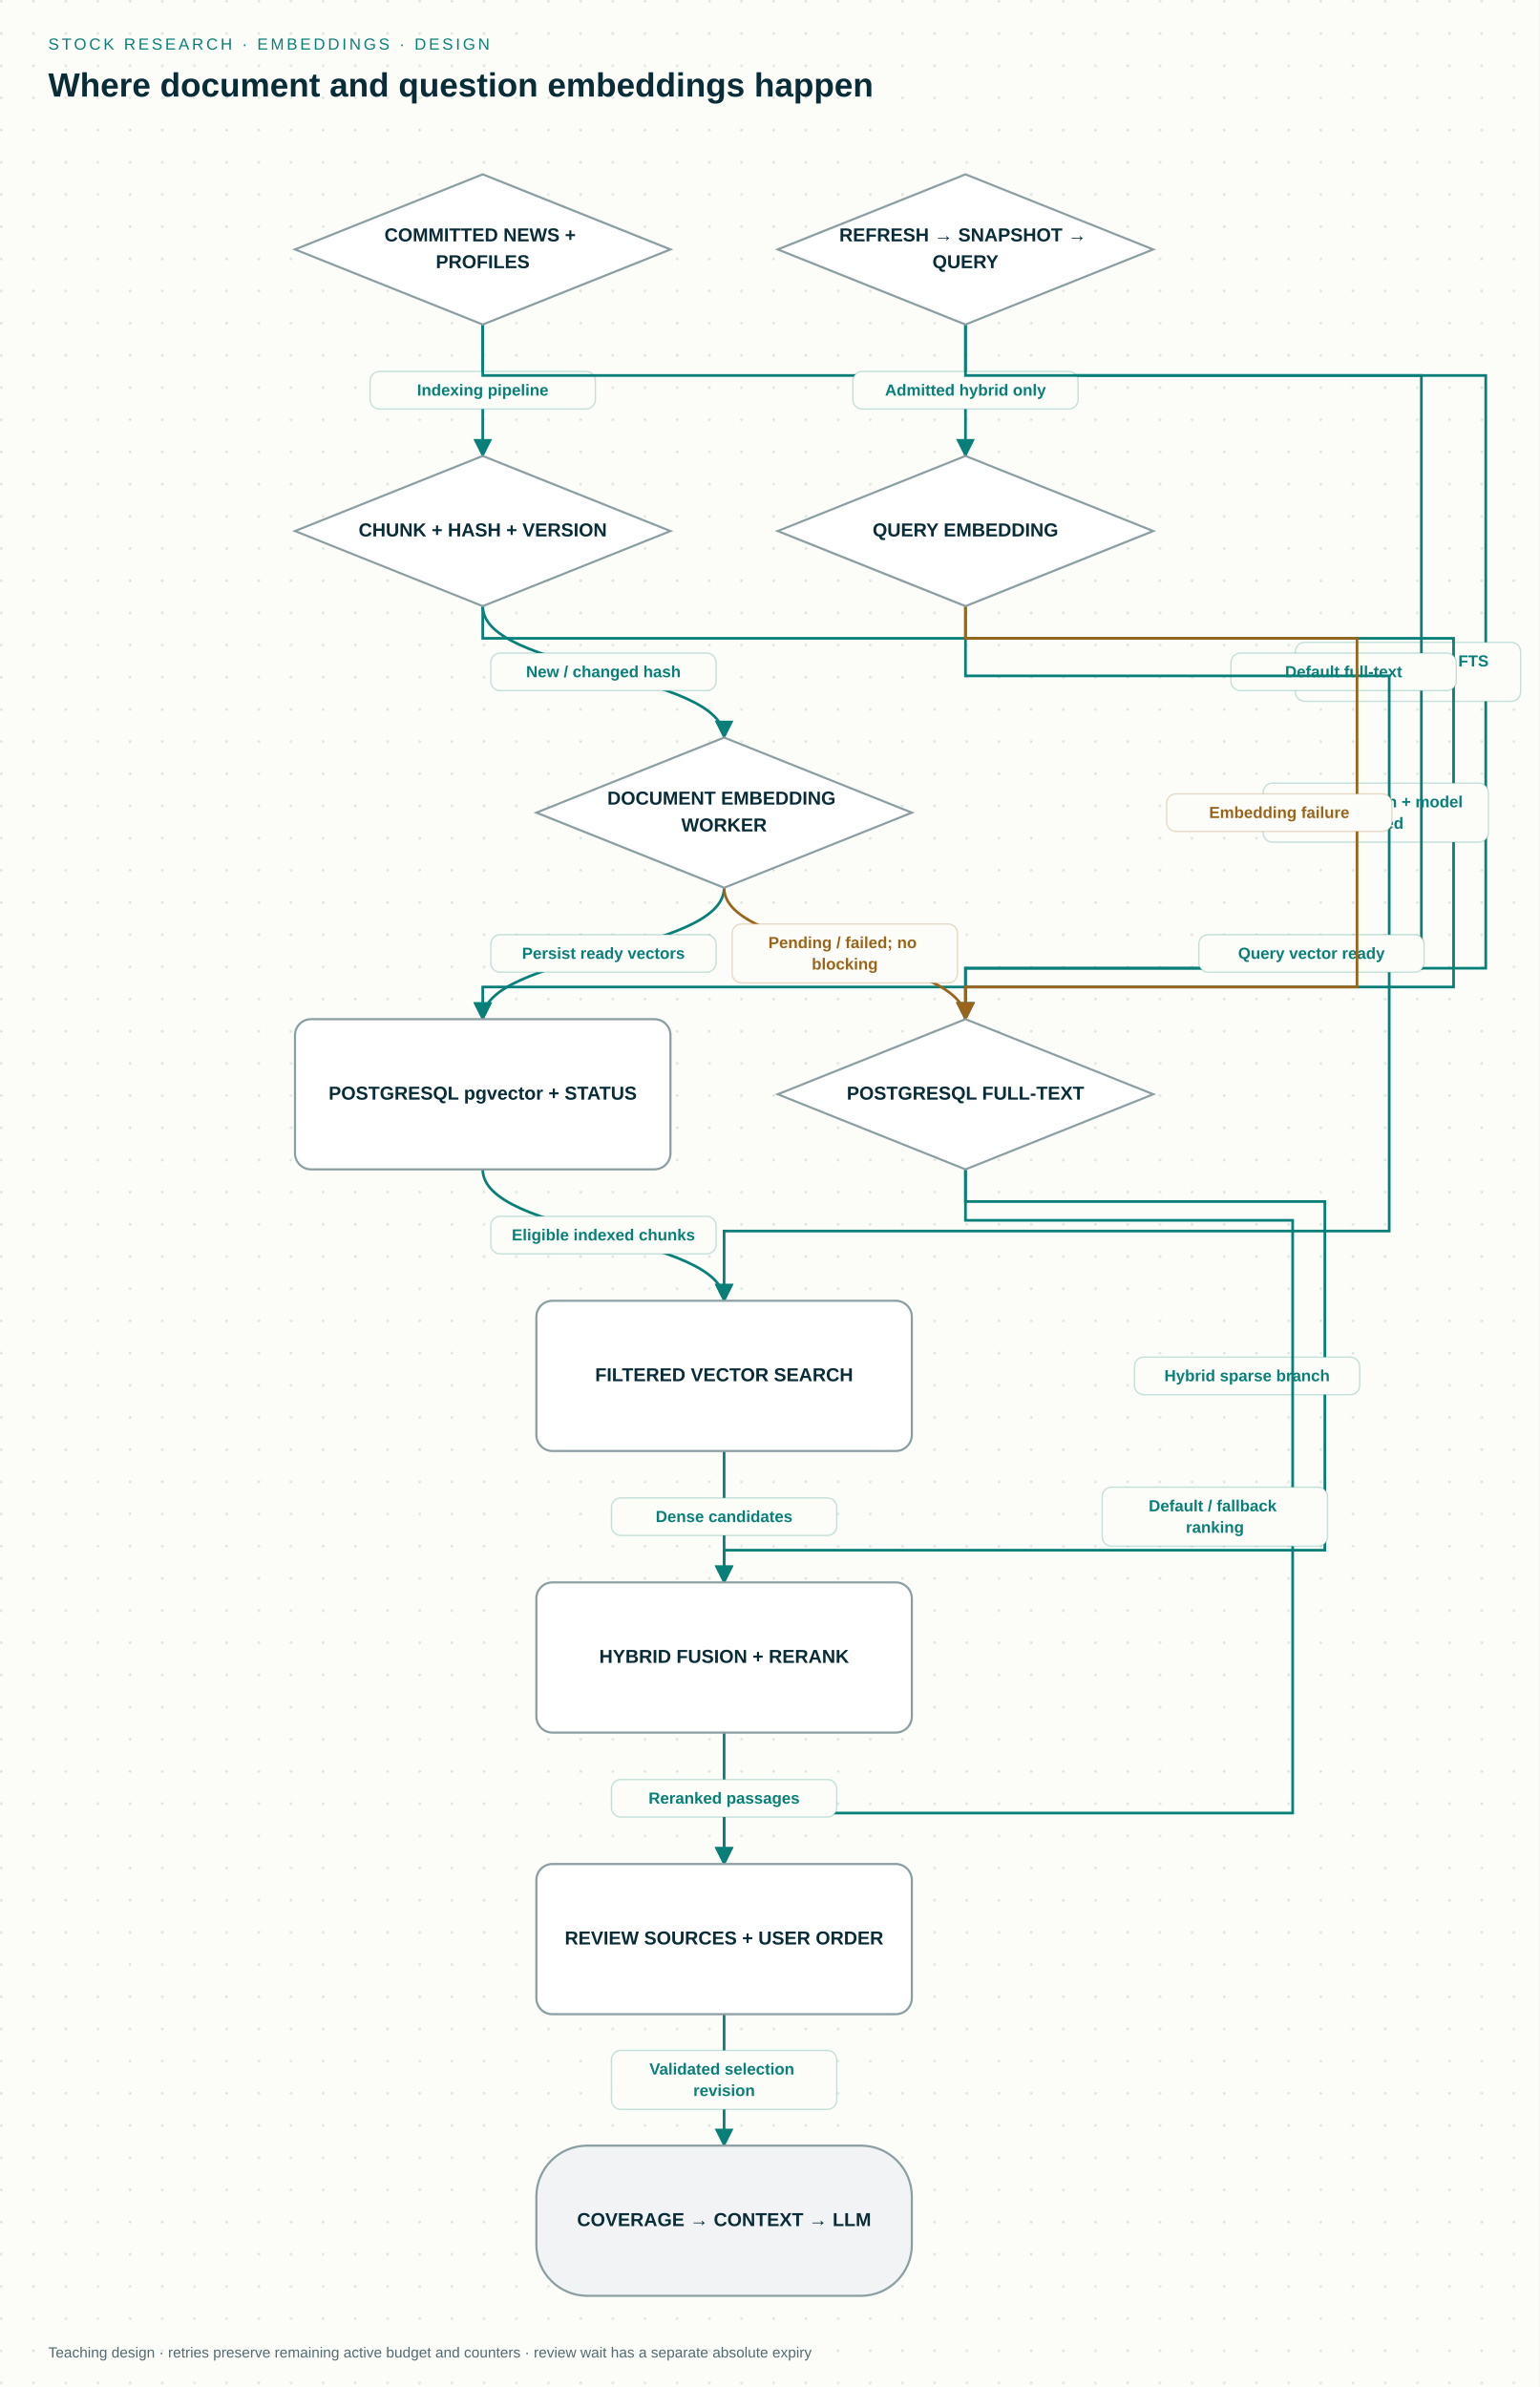
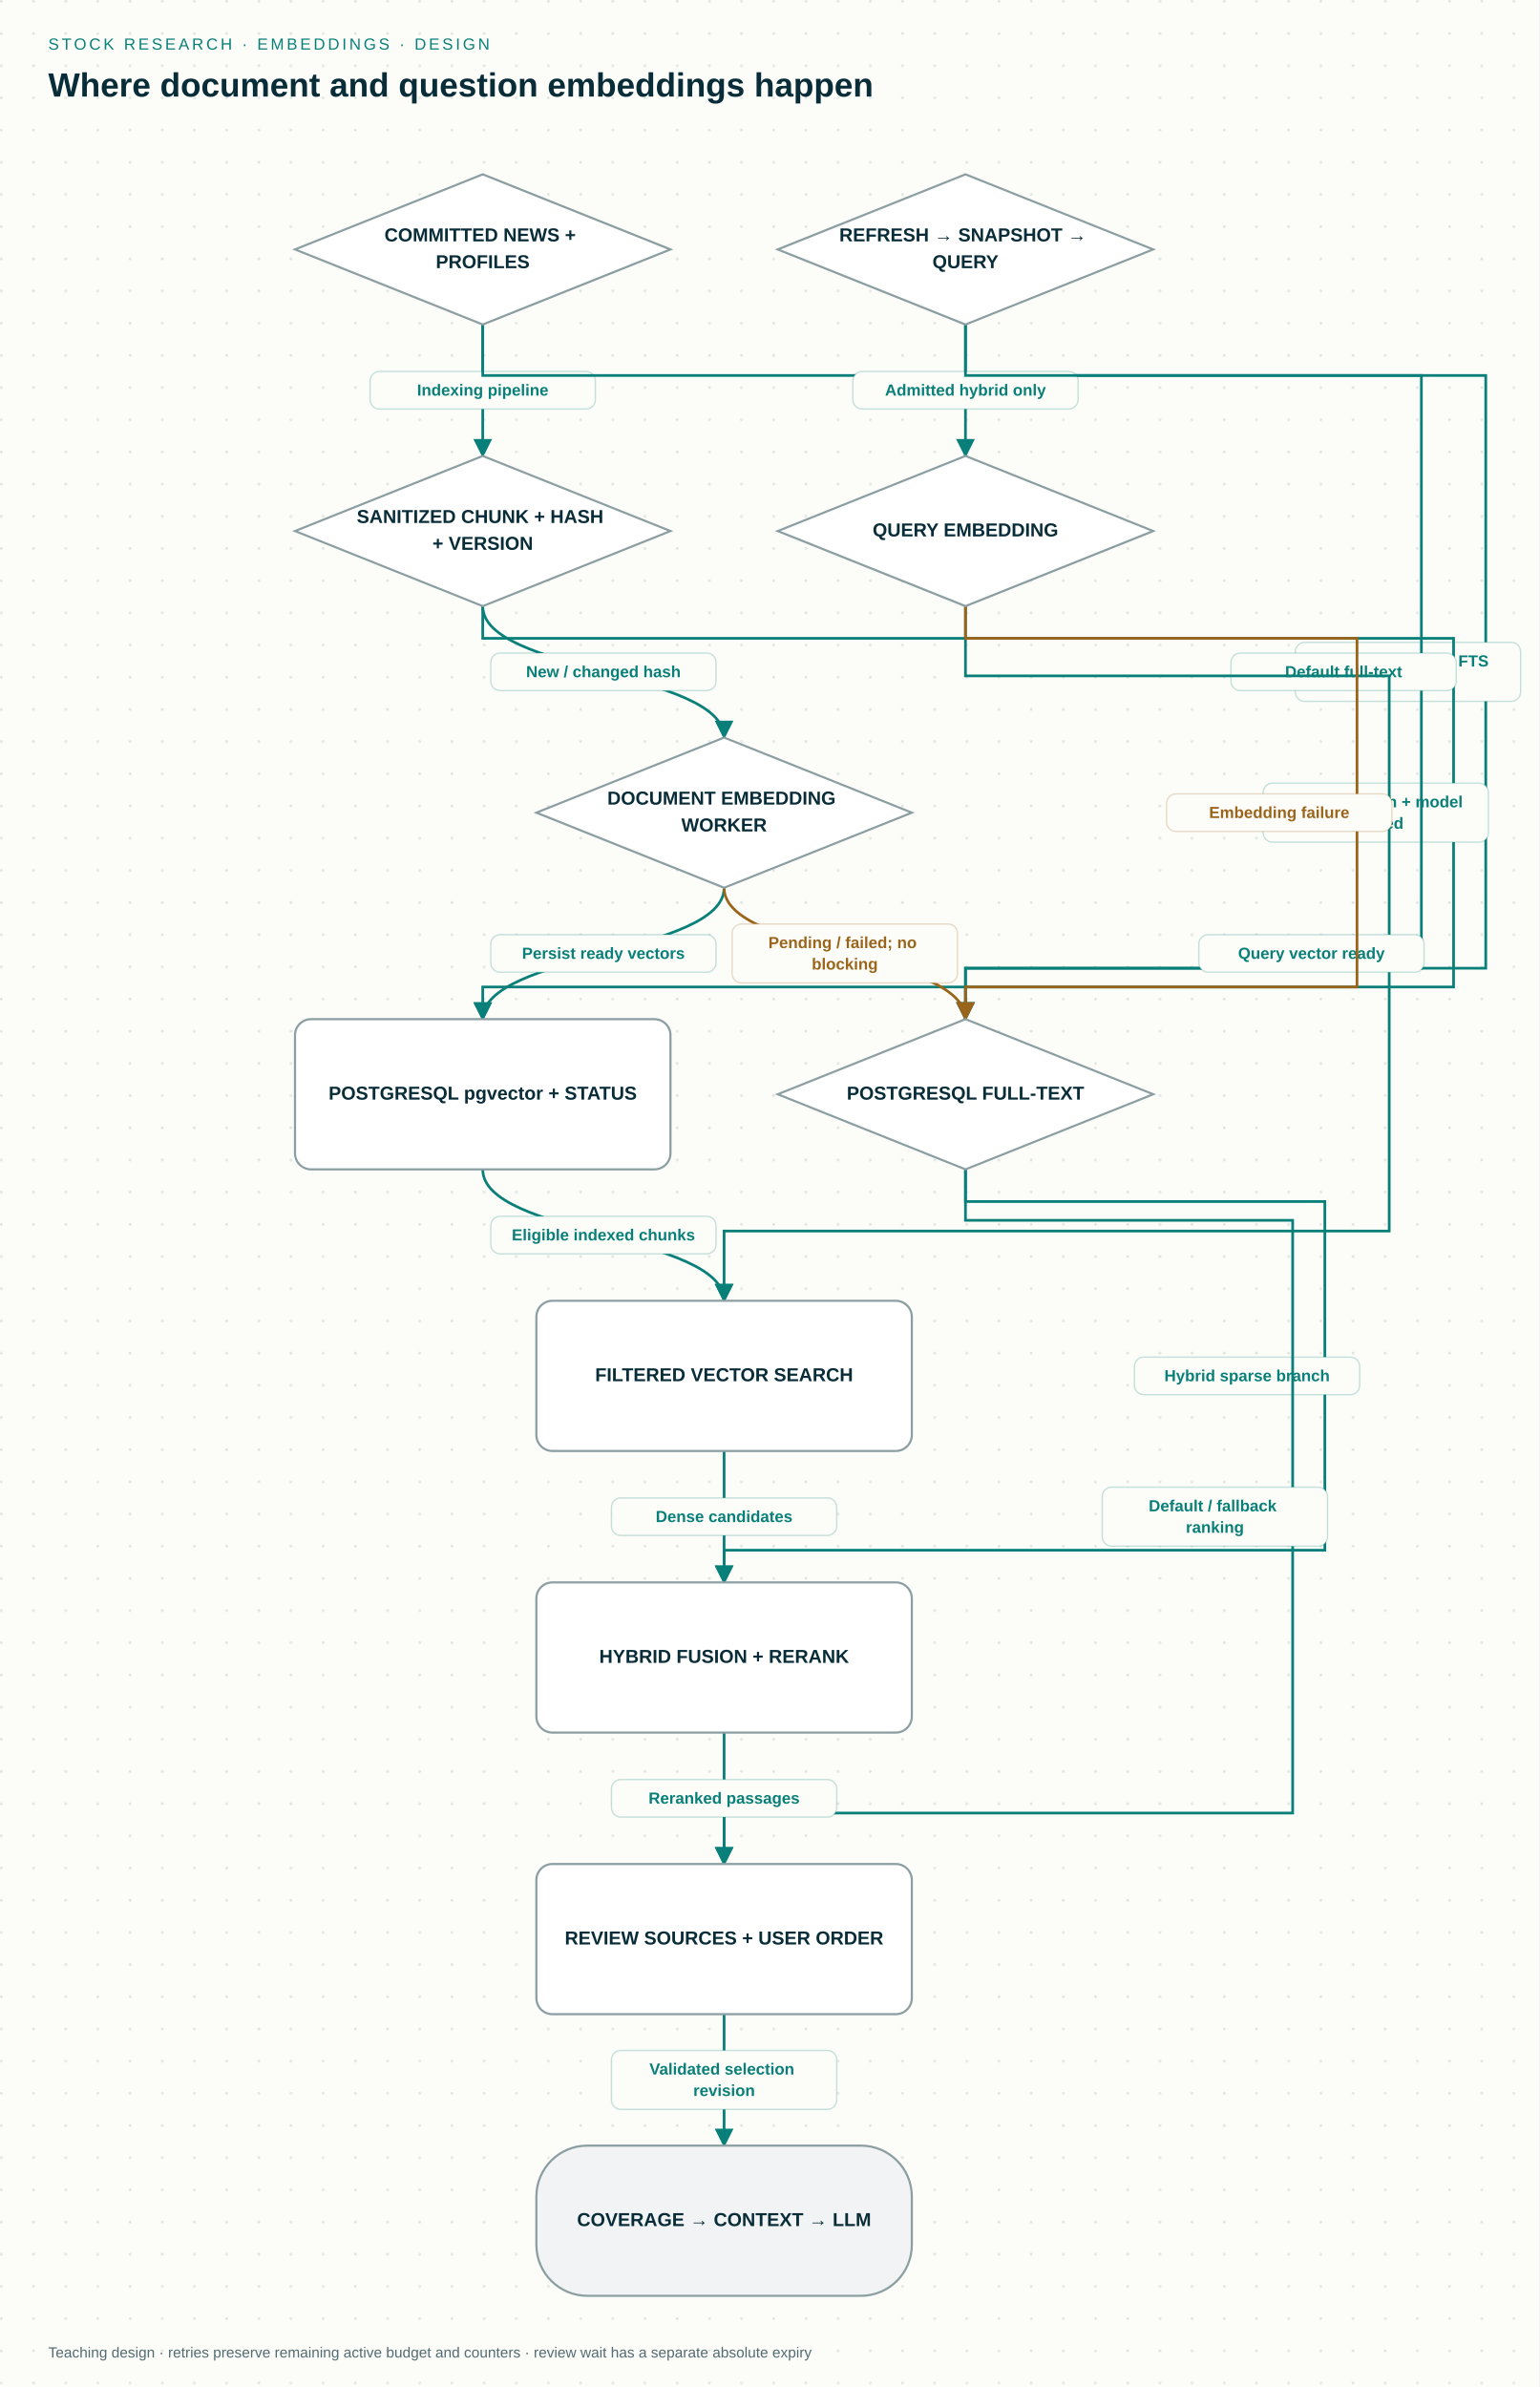
<svg xmlns="http://www.w3.org/2000/svg" viewBox="0 0 1148 1780" width="1148" height="1780" role="img" aria-label="Where document and question embeddings happen" style="font-family:Arial, &quot;Noto Sans TC&quot;, sans-serif;display:block;max-width:100%;height:auto">
  <defs>
    <pattern id="embeddings-en-grid" width="24" height="24" patternUnits="userSpaceOnUse">
      <circle cx="1" cy="1" r="1" fill="#dce4df" />
    </pattern>
    <marker id="embeddings-en-flow" viewBox="0 0 10 10" refX="9" refY="5" markerWidth="7" markerHeight="7" orient="auto-start-reverse">
      <path d="M 0 0 L 10 5 L 0 10 z" fill="#087f78" />
    </marker>
    <marker id="embeddings-en-retry" viewBox="0 0 10 10" refX="9" refY="5" markerWidth="7" markerHeight="7" orient="auto-start-reverse">
      <path d="M 0 0 L 10 5 L 0 10 z" fill="#7251a1" />
    </marker>
    <marker id="embeddings-en-fallback" viewBox="0 0 10 10" refX="9" refY="5" markerWidth="7" markerHeight="7" orient="auto-start-reverse">
      <path d="M 0 0 L 10 5 L 0 10 z" fill="#9b641b" />
    </marker>
    <marker id="embeddings-en-stop" viewBox="0 0 10 10" refX="9" refY="5" markerWidth="7" markerHeight="7" orient="auto-start-reverse">
      <path d="M 0 0 L 10 5 L 0 10 z" fill="#b64a4a" />
    </marker>
  </defs>
  <rect width="1148" height="1780" fill="#fcfcf8" />
  <rect width="1148" height="1780" fill="url(#embeddings-en-grid)" />
  <text x="36" y="37" fill="#087f78" font-size="12" letter-spacing="2">STOCK RESEARCH · EMBEDDINGS · DESIGN</text>
  <text x="36" y="72" fill="#082c38" font-size="25" font-weight="700">Where document and question embeddings happen</text>
  <g opacity="1">
    <path d="M 360 242 C 360 291, 360 291, 360 340" fill="none" stroke="#087f78" stroke-width="2" marker-end="url(#embeddings-en-flow)" />
    <rect x="276" y="277" width="168" height="28" rx="7" fill="#fcfcf8" stroke="#087f78" stroke-opacity=".23" />
    <text x="360" text-anchor="middle" fill="#087f78" font-size="12" font-weight="600">
      <tspan x="360" y="295">Indexing pipeline</tspan>
    </text>
  </g>
  <g opacity="1">
    <path d="M 360 242 V 280 H 1108 V 722 H 720 V 760" fill="none" stroke="#087f78" stroke-width="2" marker-end="url(#embeddings-en-flow)" />
    <rect x="966" y="479" width="168" height="44" rx="7" fill="#fcfcf8" stroke="#087f78" stroke-opacity=".23" />
    <text x="1050" text-anchor="middle" fill="#087f78" font-size="12" font-weight="600">
      <tspan x="1050" y="497">Committed text + FTS</tspan>
      <tspan x="1050" y="513">index</tspan>
    </text>
  </g>
  <g opacity="1">
    <path d="M 360 452 C 360 501, 540 501, 540 550" fill="none" stroke="#087f78" stroke-width="2" marker-end="url(#embeddings-en-flow)" />
    <rect x="366" y="487" width="168" height="28" rx="7" fill="#fcfcf8" stroke="#087f78" stroke-opacity=".23" />
    <text x="450" text-anchor="middle" fill="#087f78" font-size="12" font-weight="600">
      <tspan x="450" y="505">New / changed hash</tspan>
    </text>
  </g>
  <g opacity="1">
    <path d="M 360 452 V 476 H 1084 V 736 H 360 V 760" fill="none" stroke="#087f78" stroke-width="2" marker-end="url(#embeddings-en-flow)" />
    <rect x="942" y="584" width="168" height="44" rx="7" fill="#fcfcf8" stroke="#087f78" stroke-opacity=".23" />
    <text x="1026" text-anchor="middle" fill="#087f78" font-size="12" font-weight="600">
      <tspan x="1026" y="602">Matching hash + model</tspan>
      <tspan x="1026" y="618">cached</tspan>
    </text>
  </g>
  <g opacity="1">
    <path d="M 540 662 C 540 711, 360 711, 360 760" fill="none" stroke="#087f78" stroke-width="2" marker-end="url(#embeddings-en-flow)" />
    <rect x="366" y="697" width="168" height="28" rx="7" fill="#fcfcf8" stroke="#087f78" stroke-opacity=".23" />
    <text x="450" text-anchor="middle" fill="#087f78" font-size="12" font-weight="600">
      <tspan x="450" y="715">Persist ready vectors</tspan>
    </text>
  </g>
  <g opacity="1">
    <path d="M 540 662 C 540 711, 720 711, 720 760" fill="none" stroke="#9b641b" stroke-width="2" marker-end="url(#embeddings-en-fallback)" />
    <rect x="546" y="689" width="168" height="44" rx="7" fill="#fcfcf8" stroke="#9b641b" stroke-opacity=".23" />
    <text x="630" text-anchor="middle" fill="#9b641b" font-size="12" font-weight="600">
      <tspan x="630" y="707">Pending / failed; no</tspan>
      <tspan x="630" y="723">blocking</tspan>
    </text>
  </g>
  <g opacity="1">
    <path d="M 720 242 C 720 291, 720 291, 720 340" fill="none" stroke="#087f78" stroke-width="2" marker-end="url(#embeddings-en-flow)" />
    <rect x="636" y="277" width="168" height="28" rx="7" fill="#fcfcf8" stroke="#087f78" stroke-opacity=".23" />
    <text x="720" text-anchor="middle" fill="#087f78" font-size="12" font-weight="600">
      <tspan x="720" y="295">Admitted hybrid only</tspan>
    </text>
  </g>
  <g opacity="1">
    <path d="M 720 242 V 280 H 1060 V 722 H 720 V 760" fill="none" stroke="#087f78" stroke-width="2" marker-end="url(#embeddings-en-flow)" />
    <rect x="918" y="487" width="168" height="28" rx="7" fill="#fcfcf8" stroke="#087f78" stroke-opacity=".23" />
    <text x="1002" text-anchor="middle" fill="#087f78" font-size="12" font-weight="600">
      <tspan x="1002" y="505">Default full-text</tspan>
    </text>
  </g>
  <g opacity="1">
    <path d="M 720 452 V 504 H 1036 V 918 H 540 V 970" fill="none" stroke="#087f78" stroke-width="2" marker-end="url(#embeddings-en-flow)" />
    <rect x="894" y="697" width="168" height="28" rx="7" fill="#fcfcf8" stroke="#087f78" stroke-opacity=".23" />
    <text x="978" text-anchor="middle" fill="#087f78" font-size="12" font-weight="600">
      <tspan x="978" y="715">Query vector ready</tspan>
    </text>
  </g>
  <g opacity="1">
    <path d="M 720 452 V 476 H 1012 V 736 H 720 V 760" fill="none" stroke="#9b641b" stroke-width="2" marker-end="url(#embeddings-en-fallback)" />
    <rect x="870" y="592" width="168" height="28" rx="7" fill="#fcfcf8" stroke="#9b641b" stroke-opacity=".23" />
    <text x="954" text-anchor="middle" fill="#9b641b" font-size="12" font-weight="600">
      <tspan x="954" y="610">Embedding failure</tspan>
    </text>
  </g>
  <g opacity="1">
    <path d="M 360 872 C 360 921, 540 921, 540 970" fill="none" stroke="#087f78" stroke-width="2" marker-end="url(#embeddings-en-flow)" />
    <rect x="366" y="907" width="168" height="28" rx="7" fill="#fcfcf8" stroke="#087f78" stroke-opacity=".23" />
    <text x="450" text-anchor="middle" fill="#087f78" font-size="12" font-weight="600">
      <tspan x="450" y="925">Eligible indexed chunks</tspan>
    </text>
  </g>
  <g opacity="1">
    <path d="M 540 1082 C 540 1131, 540 1131, 540 1180" fill="none" stroke="#087f78" stroke-width="2" marker-end="url(#embeddings-en-flow)" />
    <rect x="456" y="1117" width="168" height="28" rx="7" fill="#fcfcf8" stroke="#087f78" stroke-opacity=".23" />
    <text x="540" text-anchor="middle" fill="#087f78" font-size="12" font-weight="600">
      <tspan x="540" y="1135">Dense candidates</tspan>
    </text>
  </g>
  <g opacity="1">
    <path d="M 720 872 V 896 H 988 V 1156 H 540 V 1180" fill="none" stroke="#087f78" stroke-width="2" marker-end="url(#embeddings-en-flow)" />
    <rect x="846" y="1012" width="168" height="28" rx="7" fill="#fcfcf8" stroke="#087f78" stroke-opacity=".23" />
    <text x="930" text-anchor="middle" fill="#087f78" font-size="12" font-weight="600">
      <tspan x="930" y="1030">Hybrid sparse branch</tspan>
    </text>
  </g>
  <g opacity="1">
    <path d="M 720 872 V 910 H 964 V 1352 H 540 V 1390" fill="none" stroke="#087f78" stroke-width="2" marker-end="url(#embeddings-en-flow)" />
    <rect x="822" y="1109" width="168" height="44" rx="7" fill="#fcfcf8" stroke="#087f78" stroke-opacity=".23" />
    <text x="906" text-anchor="middle" fill="#087f78" font-size="12" font-weight="600">
      <tspan x="906" y="1127">Default / fallback</tspan>
      <tspan x="906" y="1143">ranking</tspan>
    </text>
  </g>
  <g opacity="1">
    <path d="M 540 1292 C 540 1341, 540 1341, 540 1390" fill="none" stroke="#087f78" stroke-width="2" marker-end="url(#embeddings-en-flow)" />
    <rect x="456" y="1327" width="168" height="28" rx="7" fill="#fcfcf8" stroke="#087f78" stroke-opacity=".23" />
    <text x="540" text-anchor="middle" fill="#087f78" font-size="12" font-weight="600">
      <tspan x="540" y="1345">Reranked passages</tspan>
    </text>
  </g>
  <g opacity="1">
    <path d="M 540 1502 C 540 1551, 540 1551, 540 1600" fill="none" stroke="#087f78" stroke-width="2" marker-end="url(#embeddings-en-flow)" />
    <rect x="456" y="1529" width="168" height="44" rx="7" fill="#fcfcf8" stroke="#087f78" stroke-opacity=".23" />
    <text x="540" text-anchor="middle" fill="#087f78" font-size="12" font-weight="600">
      <tspan x="540" y="1547">Validated selection</tspan>
      <tspan x="540" y="1563">revision</tspan>
    </text>
  </g>
  <g data-node-id="news" aria-label="COMMITTED NEWS + PROFILES">
    <polygon points="360,130 500,186 360,242 220,186" fill="#fff" stroke="#8b9ea2" stroke-width="1.6" />
    <text x="360" text-anchor="middle" fill="#082c38" font-size="14" font-weight="600" pointer-events="none">
      <tspan x="360" y="180">COMMITTED NEWS +</tspan>
      <tspan x="360" y="200">PROFILES</tspan>
    </text>
  </g>
  <g data-node-id="question" aria-label="REFRESH → SNAPSHOT → QUERY">
    <polygon points="720,130 860,186 720,242 580,186" fill="#fff" stroke="#8b9ea2" stroke-width="1.6" />
    <text x="720" text-anchor="middle" fill="#082c38" font-size="14" font-weight="600" pointer-events="none">
      <tspan x="720" y="180">REFRESH → SNAPSHOT →</tspan>
      <tspan x="720" y="200">QUERY</tspan>
    </text>
  </g>
-   <g data-node-id="chunks" aria-label="CHUNK + HASH + VERSION">
+   <g data-node-id="chunks" aria-label="SANITIZED CHUNK + HASH + VERSION">
    <polygon points="360,340 500,396 360,452 220,396" fill="#fff" stroke="#8b9ea2" stroke-width="1.6" />
    <text x="360" text-anchor="middle" fill="#082c38" font-size="14" font-weight="600" pointer-events="none">
-       <tspan x="360" y="400">CHUNK + HASH + VERSION</tspan>
+       <tspan x="360" y="390">SANITIZED CHUNK + HASH</tspan>
+       <tspan x="360" y="410">+ VERSION</tspan>
    </text>
  </g>
  <g data-node-id="query_embed" aria-label="QUERY EMBEDDING">
    <polygon points="720,340 860,396 720,452 580,396" fill="#fff" stroke="#8b9ea2" stroke-width="1.6" />
    <text x="720" text-anchor="middle" fill="#082c38" font-size="14" font-weight="600" pointer-events="none">
      <tspan x="720" y="400">QUERY EMBEDDING</tspan>
    </text>
  </g>
  <g data-node-id="document_embed" aria-label="DOCUMENT EMBEDDING WORKER">
    <polygon points="540,550 680,606 540,662 400,606" fill="#fff" stroke="#8b9ea2" stroke-width="1.6" />
    <text x="540" text-anchor="middle" fill="#082c38" font-size="14" font-weight="600" pointer-events="none">
      <tspan x="540" y="600">DOCUMENT EMBEDDING</tspan>
      <tspan x="540" y="620">WORKER</tspan>
    </text>
  </g>
  <g data-node-id="vectors" aria-label="POSTGRESQL pgvector + STATUS">
    <rect x="220" y="760" width="280" height="112" rx="12" fill="#fff" stroke="#8b9ea2" stroke-width="1.6" />
    <text x="360" text-anchor="middle" fill="#082c38" font-size="14" font-weight="600" pointer-events="none">
      <tspan x="360" y="820">POSTGRESQL pgvector + STATUS</tspan>
    </text>
  </g>
  <g data-node-id="sparse" aria-label="POSTGRESQL FULL-TEXT">
    <polygon points="720,760 860,816 720,872 580,816" fill="#fff" stroke="#8b9ea2" stroke-width="1.6" />
    <text x="720" text-anchor="middle" fill="#082c38" font-size="14" font-weight="600" pointer-events="none">
      <tspan x="720" y="820">POSTGRESQL FULL-TEXT</tspan>
    </text>
  </g>
  <g data-node-id="dense" aria-label="FILTERED VECTOR SEARCH">
    <rect x="400" y="970" width="280" height="112" rx="12" fill="#fff" stroke="#8b9ea2" stroke-width="1.6" />
    <text x="540" text-anchor="middle" fill="#082c38" font-size="14" font-weight="600" pointer-events="none">
      <tspan x="540" y="1030">FILTERED VECTOR SEARCH</tspan>
    </text>
  </g>
  <g data-node-id="fuse" aria-label="HYBRID FUSION + RERANK">
    <rect x="400" y="1180" width="280" height="112" rx="12" fill="#fff" stroke="#8b9ea2" stroke-width="1.6" />
    <text x="540" text-anchor="middle" fill="#082c38" font-size="14" font-weight="600" pointer-events="none">
      <tspan x="540" y="1240">HYBRID FUSION + RERANK</tspan>
    </text>
  </g>
  <g data-node-id="review" aria-label="REVIEW SOURCES + USER ORDER">
    <rect x="400" y="1390" width="280" height="112" rx="12" fill="#fff" stroke="#8b9ea2" stroke-width="1.6" />
    <text x="540" text-anchor="middle" fill="#082c38" font-size="14" font-weight="600" pointer-events="none">
      <tspan x="540" y="1450">REVIEW SOURCES + USER ORDER</tspan>
    </text>
  </g>
  <g data-node-id="gate" aria-label="COVERAGE → CONTEXT → LLM">
    <rect x="400" y="1600" width="280" height="112" rx="38" fill="#f1f3f4" stroke="#8b9ea2" stroke-width="1.6" />
    <text x="540" text-anchor="middle" fill="#082c38" font-size="14" font-weight="600" pointer-events="none">
      <tspan x="540" y="1660">COVERAGE → CONTEXT → LLM</tspan>
    </text>
  </g>
  <text x="36" y="1758" font-size="11" fill="#536b72">Teaching design · retries preserve remaining active budget and counters · review wait has a separate absolute expiry</text>
</svg>
